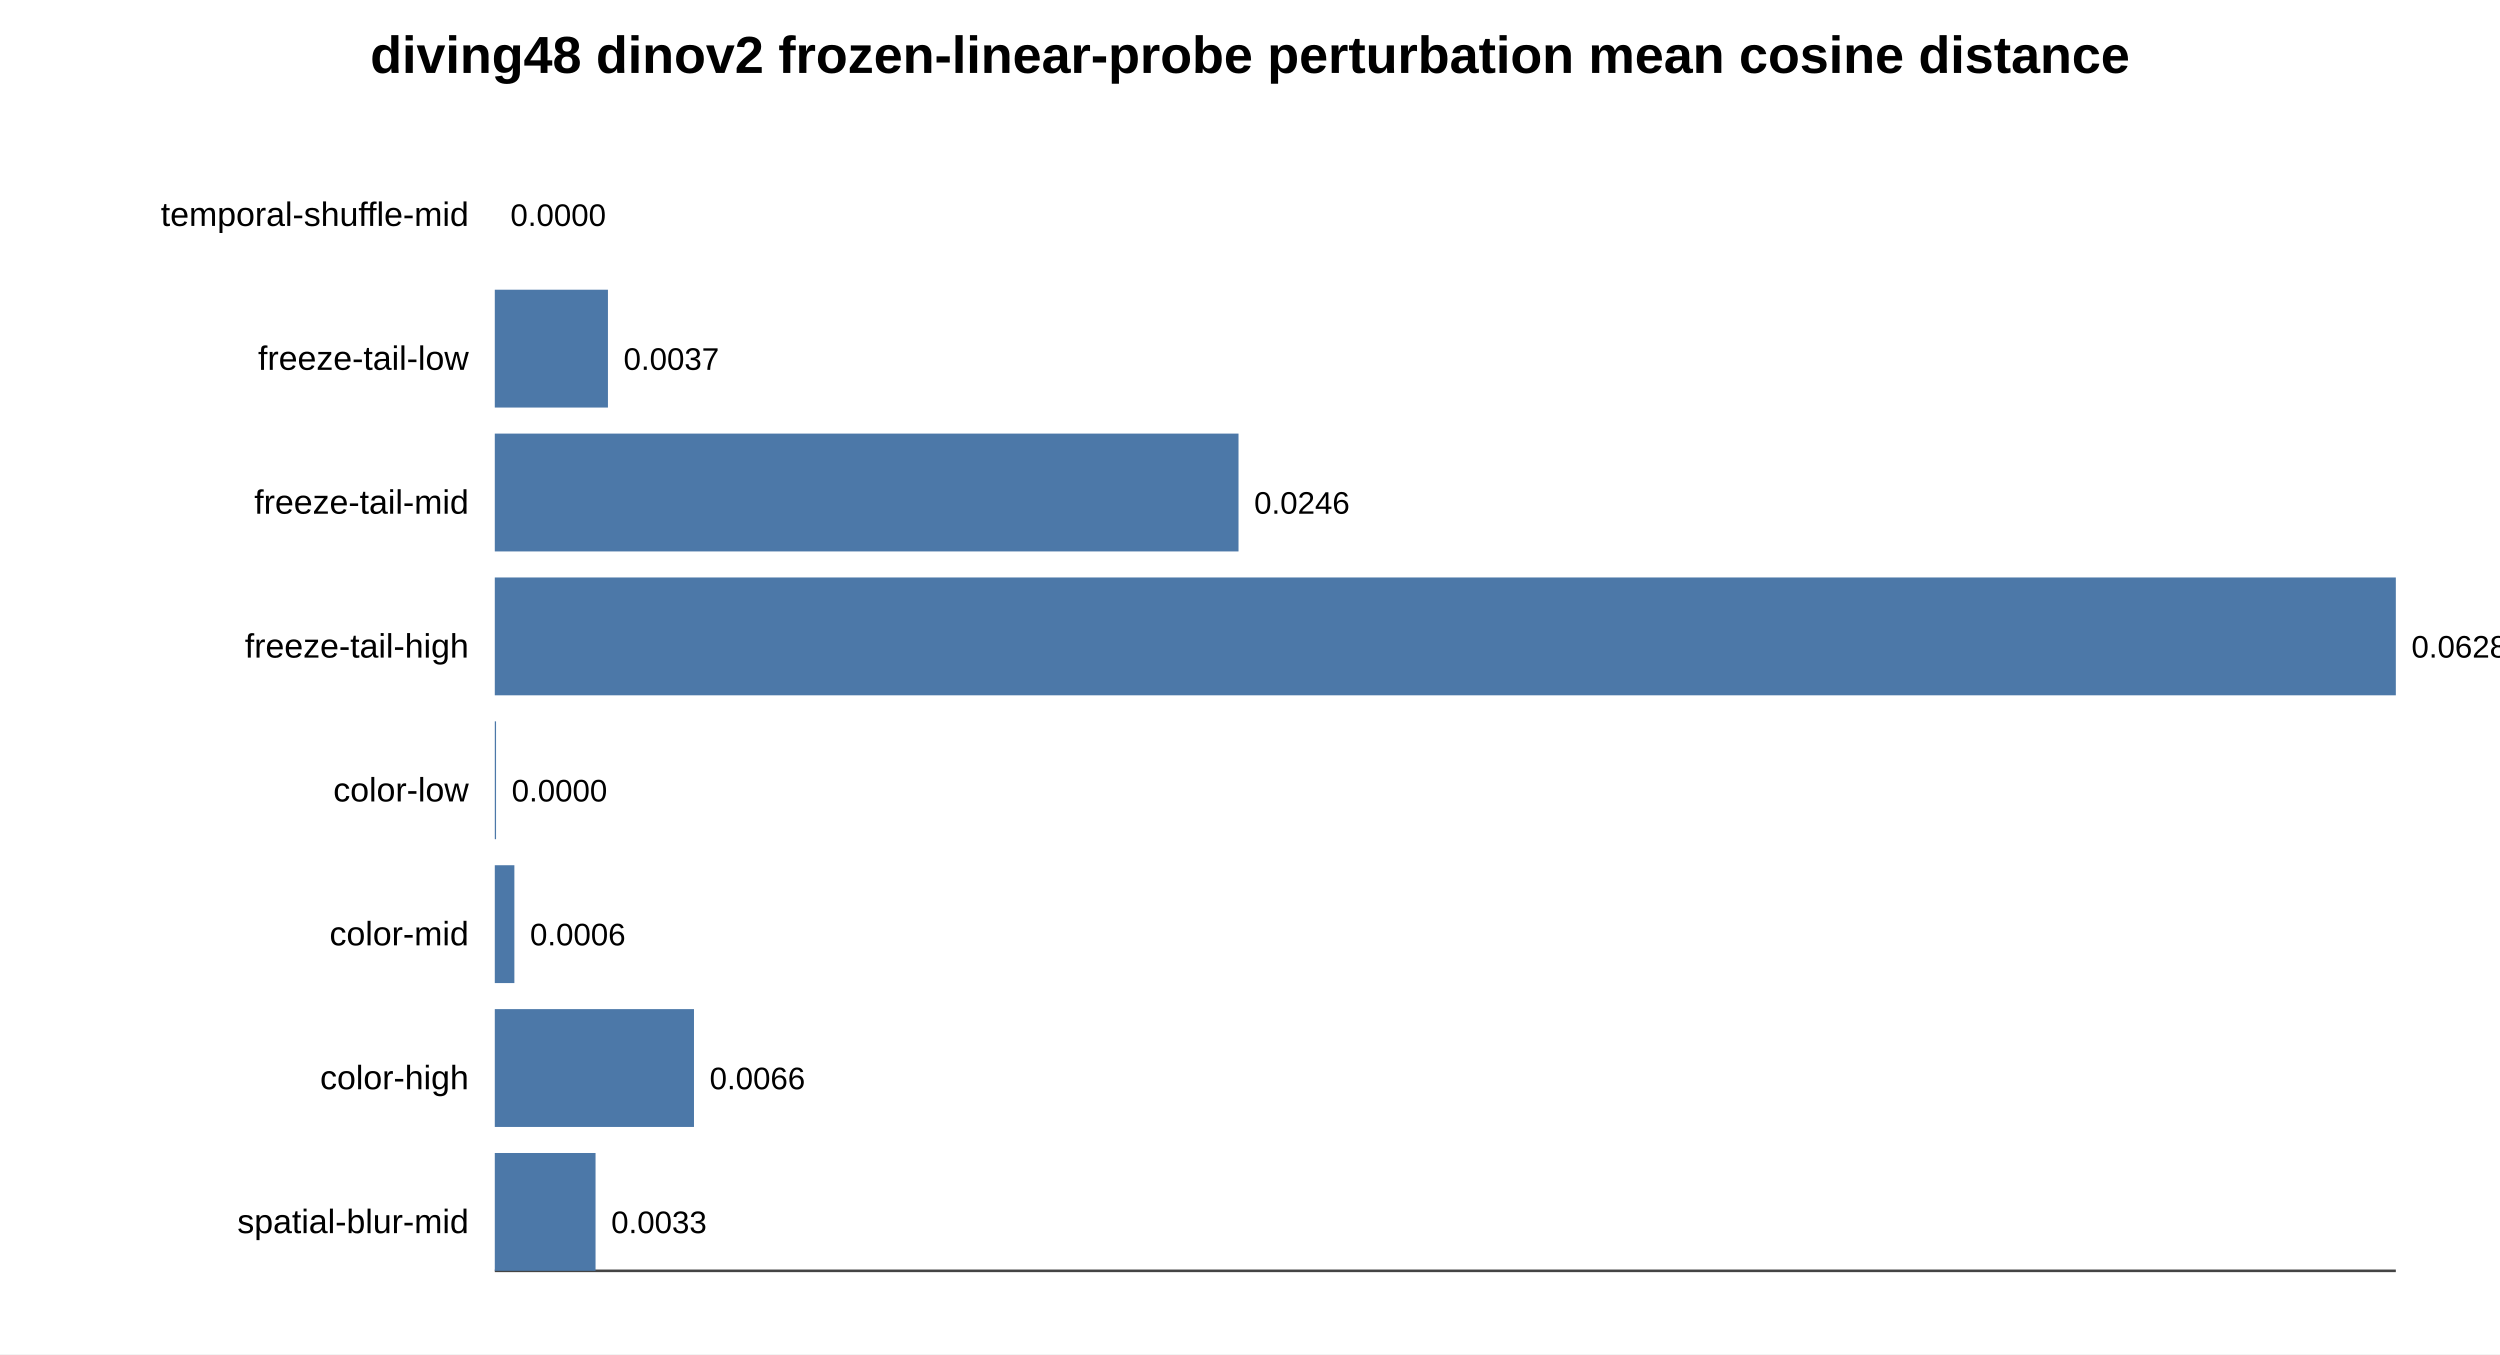
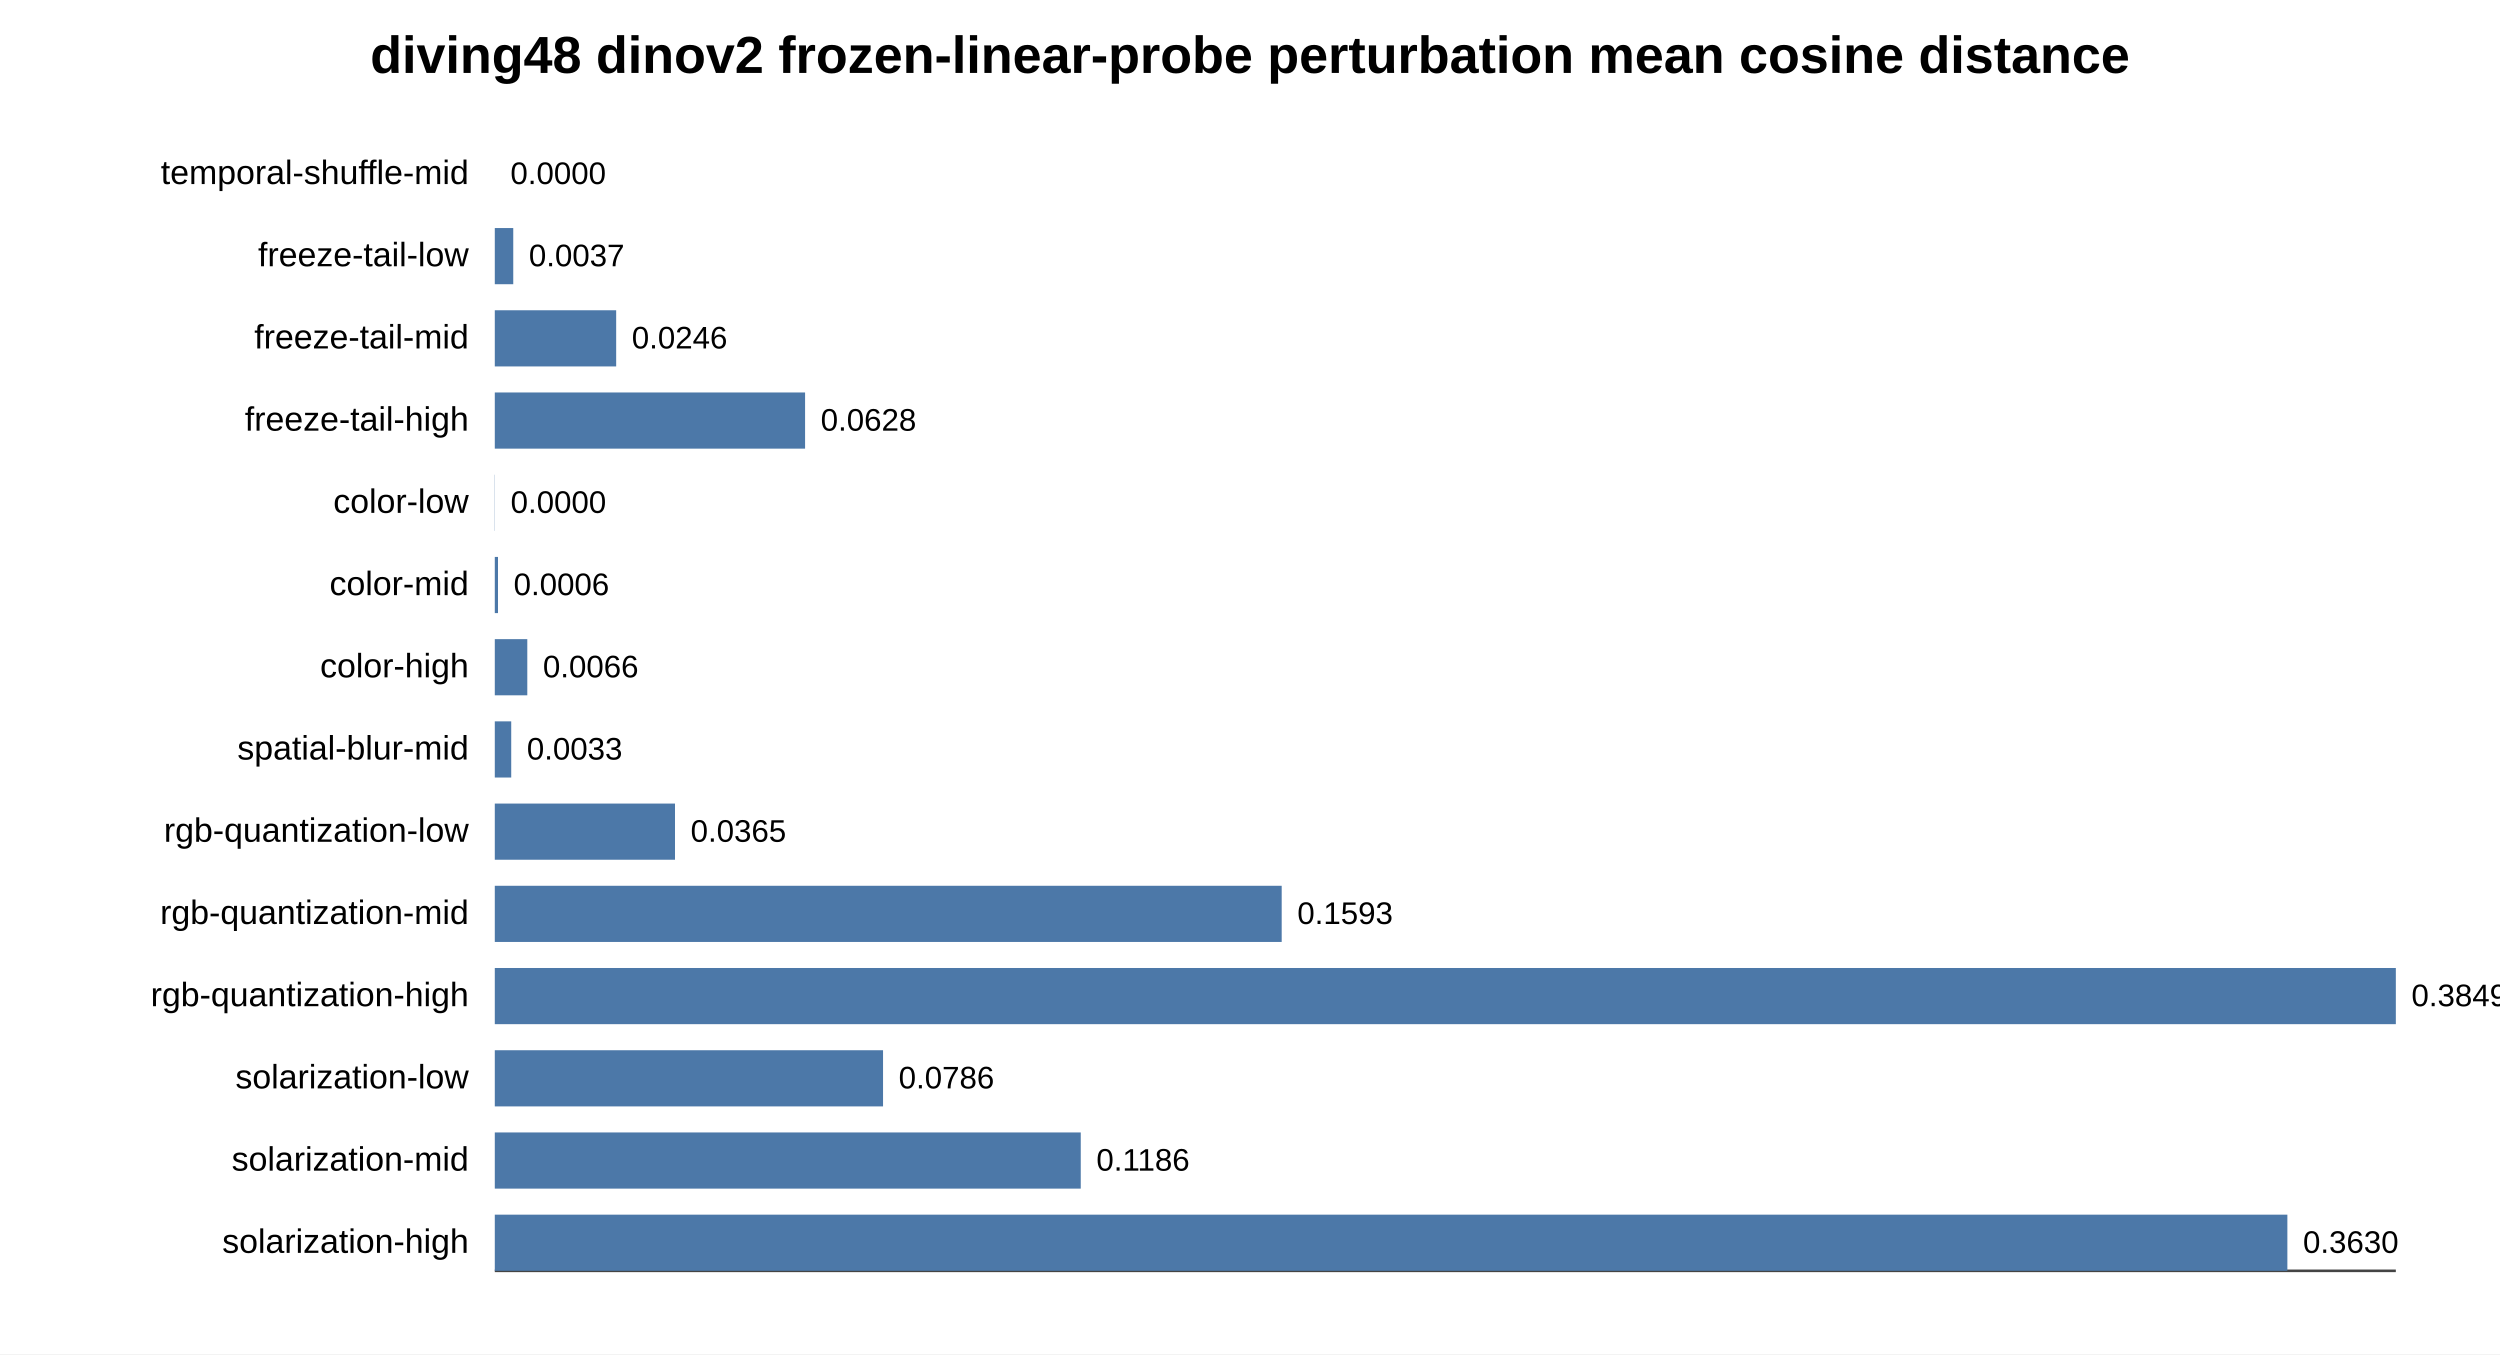
<svg xmlns="http://www.w3.org/2000/svg" width="960" height="520" viewBox="0 0 960 520">
  <rect width="100%" height="100%" fill="white" />
  <text x="480.00" y="28.00" text-anchor="middle" font-family="Arial, sans-serif" font-size="20" font-weight="700">diving48 dinov2 frozen-linear-probe perturbation mean cosine distance</text>
  <line x1="190" y1="488" x2="920" y2="488" stroke="#444" stroke-width="1" />
-   <text x="180.00" y="86.77" text-anchor="end" font-family="Arial, sans-serif" font-size="13" font-weight="400">temporal-shuffle-mid</text>
-   <rect x="190" y="56.00" width="0.00" height="45.25" fill="#4c78a8" />
-   <text x="196.00" y="86.77" text-anchor="start" font-family="Arial, sans-serif" font-size="12" font-weight="400">0.0000</text>
-   <text x="180.00" y="142.02" text-anchor="end" font-family="Arial, sans-serif" font-size="13" font-weight="400">freeze-tail-low</text>
-   <rect x="190" y="111.25" width="43.45" height="45.25" fill="#4c78a8" />
-   <text x="239.45" y="142.02" text-anchor="start" font-family="Arial, sans-serif" font-size="12" font-weight="400">0.0037</text>
-   <text x="180.00" y="197.27" text-anchor="end" font-family="Arial, sans-serif" font-size="13" font-weight="400">freeze-tail-mid</text>
-   <rect x="190" y="166.50" width="285.59" height="45.25" fill="#4c78a8" />
-   <text x="481.59" y="197.27" text-anchor="start" font-family="Arial, sans-serif" font-size="12" font-weight="400">0.0246</text>
-   <text x="180.00" y="252.52" text-anchor="end" font-family="Arial, sans-serif" font-size="13" font-weight="400">freeze-tail-high</text>
-   <rect x="190" y="221.75" width="730.00" height="45.25" fill="#4c78a8" />
-   <text x="926.00" y="252.52" text-anchor="start" font-family="Arial, sans-serif" font-size="12" font-weight="400">0.0628</text>
-   <text x="180.00" y="307.77" text-anchor="end" font-family="Arial, sans-serif" font-size="13" font-weight="400">color-low</text>
-   <rect x="190" y="277.00" width="0.48" height="45.25" fill="#4c78a8" />
-   <text x="196.48" y="307.77" text-anchor="start" font-family="Arial, sans-serif" font-size="12" font-weight="400">0.0000</text>
-   <text x="180.00" y="363.02" text-anchor="end" font-family="Arial, sans-serif" font-size="13" font-weight="400">color-mid</text>
-   <rect x="190" y="332.25" width="7.52" height="45.25" fill="#4c78a8" />
-   <text x="203.52" y="363.02" text-anchor="start" font-family="Arial, sans-serif" font-size="12" font-weight="400">0.0006</text>
-   <text x="180.00" y="418.27" text-anchor="end" font-family="Arial, sans-serif" font-size="13" font-weight="400">color-high</text>
-   <rect x="190" y="387.50" width="76.49" height="45.25" fill="#4c78a8" />
-   <text x="272.49" y="418.27" text-anchor="start" font-family="Arial, sans-serif" font-size="12" font-weight="400">0.0066</text>
-   <text x="180.00" y="473.52" text-anchor="end" font-family="Arial, sans-serif" font-size="13" font-weight="400">spatial-blur-mid</text>
-   <rect x="190" y="442.75" width="38.69" height="45.25" fill="#4c78a8" />
-   <text x="234.69" y="473.52" text-anchor="start" font-family="Arial, sans-serif" font-size="12" font-weight="400">0.0033</text>
+   <text x="180.00" y="70.67" text-anchor="end" font-family="Arial, sans-serif" font-size="13" font-weight="400">temporal-shuffle-mid</text>
+   <rect x="190" y="56.00" width="0.00" height="21.57" fill="#4c78a8" />
+   <text x="196.00" y="70.67" text-anchor="start" font-family="Arial, sans-serif" font-size="12" font-weight="400">0.0000</text>
+   <text x="180.00" y="102.24" text-anchor="end" font-family="Arial, sans-serif" font-size="13" font-weight="400">freeze-tail-low</text>
+   <rect x="190" y="87.57" width="7.09" height="21.57" fill="#4c78a8" />
+   <text x="203.09" y="102.24" text-anchor="start" font-family="Arial, sans-serif" font-size="12" font-weight="400">0.0037</text>
+   <text x="180.00" y="133.81" text-anchor="end" font-family="Arial, sans-serif" font-size="13" font-weight="400">freeze-tail-mid</text>
+   <rect x="190" y="119.14" width="46.61" height="21.57" fill="#4c78a8" />
+   <text x="242.61" y="133.81" text-anchor="start" font-family="Arial, sans-serif" font-size="12" font-weight="400">0.0246</text>
+   <text x="180.00" y="165.38" text-anchor="end" font-family="Arial, sans-serif" font-size="13" font-weight="400">freeze-tail-high</text>
+   <rect x="190" y="150.71" width="119.15" height="21.57" fill="#4c78a8" />
+   <text x="315.15" y="165.38" text-anchor="start" font-family="Arial, sans-serif" font-size="12" font-weight="400">0.0628</text>
+   <text x="180.00" y="196.95" text-anchor="end" font-family="Arial, sans-serif" font-size="13" font-weight="400">color-low</text>
+   <rect x="190" y="182.29" width="0.08" height="21.57" fill="#4c78a8" />
+   <text x="196.08" y="196.95" text-anchor="start" font-family="Arial, sans-serif" font-size="12" font-weight="400">0.0000</text>
+   <text x="180.00" y="228.53" text-anchor="end" font-family="Arial, sans-serif" font-size="13" font-weight="400">color-mid</text>
+   <rect x="190" y="213.86" width="1.23" height="21.57" fill="#4c78a8" />
+   <text x="197.23" y="228.53" text-anchor="start" font-family="Arial, sans-serif" font-size="12" font-weight="400">0.0006</text>
+   <text x="180.00" y="260.10" text-anchor="end" font-family="Arial, sans-serif" font-size="13" font-weight="400">color-high</text>
+   <rect x="190" y="245.43" width="12.48" height="21.57" fill="#4c78a8" />
+   <text x="208.48" y="260.10" text-anchor="start" font-family="Arial, sans-serif" font-size="12" font-weight="400">0.0066</text>
+   <text x="180.00" y="291.67" text-anchor="end" font-family="Arial, sans-serif" font-size="13" font-weight="400">spatial-blur-mid</text>
+   <rect x="190" y="277.00" width="6.31" height="21.57" fill="#4c78a8" />
+   <text x="202.31" y="291.67" text-anchor="start" font-family="Arial, sans-serif" font-size="12" font-weight="400">0.0033</text>
+   <text x="180.00" y="323.24" text-anchor="end" font-family="Arial, sans-serif" font-size="13" font-weight="400">rgb-quantization-low</text>
+   <rect x="190" y="308.57" width="69.20" height="21.57" fill="#4c78a8" />
+   <text x="265.20" y="323.24" text-anchor="start" font-family="Arial, sans-serif" font-size="12" font-weight="400">0.0365</text>
+   <text x="180.00" y="354.81" text-anchor="end" font-family="Arial, sans-serif" font-size="13" font-weight="400">rgb-quantization-mid</text>
+   <rect x="190" y="340.14" width="302.17" height="21.57" fill="#4c78a8" />
+   <text x="498.17" y="354.81" text-anchor="start" font-family="Arial, sans-serif" font-size="12" font-weight="400">0.1593</text>
+   <text x="180.00" y="386.38" text-anchor="end" font-family="Arial, sans-serif" font-size="13" font-weight="400">rgb-quantization-high</text>
+   <rect x="190" y="371.71" width="730.00" height="21.57" fill="#4c78a8" />
+   <text x="926.00" y="386.38" text-anchor="start" font-family="Arial, sans-serif" font-size="12" font-weight="400">0.3849</text>
+   <text x="180.00" y="417.95" text-anchor="end" font-family="Arial, sans-serif" font-size="13" font-weight="400">solarization-low</text>
+   <rect x="190" y="403.29" width="149.09" height="21.57" fill="#4c78a8" />
+   <text x="345.09" y="417.95" text-anchor="start" font-family="Arial, sans-serif" font-size="12" font-weight="400">0.0786</text>
+   <text x="180.00" y="449.53" text-anchor="end" font-family="Arial, sans-serif" font-size="13" font-weight="400">solarization-mid</text>
+   <rect x="190" y="434.86" width="225.01" height="21.57" fill="#4c78a8" />
+   <text x="421.01" y="449.53" text-anchor="start" font-family="Arial, sans-serif" font-size="12" font-weight="400">0.1186</text>
+   <text x="180.00" y="481.10" text-anchor="end" font-family="Arial, sans-serif" font-size="13" font-weight="400">solarization-high</text>
+   <rect x="190" y="466.43" width="688.35" height="21.57" fill="#4c78a8" />
+   <text x="884.35" y="481.10" text-anchor="start" font-family="Arial, sans-serif" font-size="12" font-weight="400">0.3630</text>
</svg>
